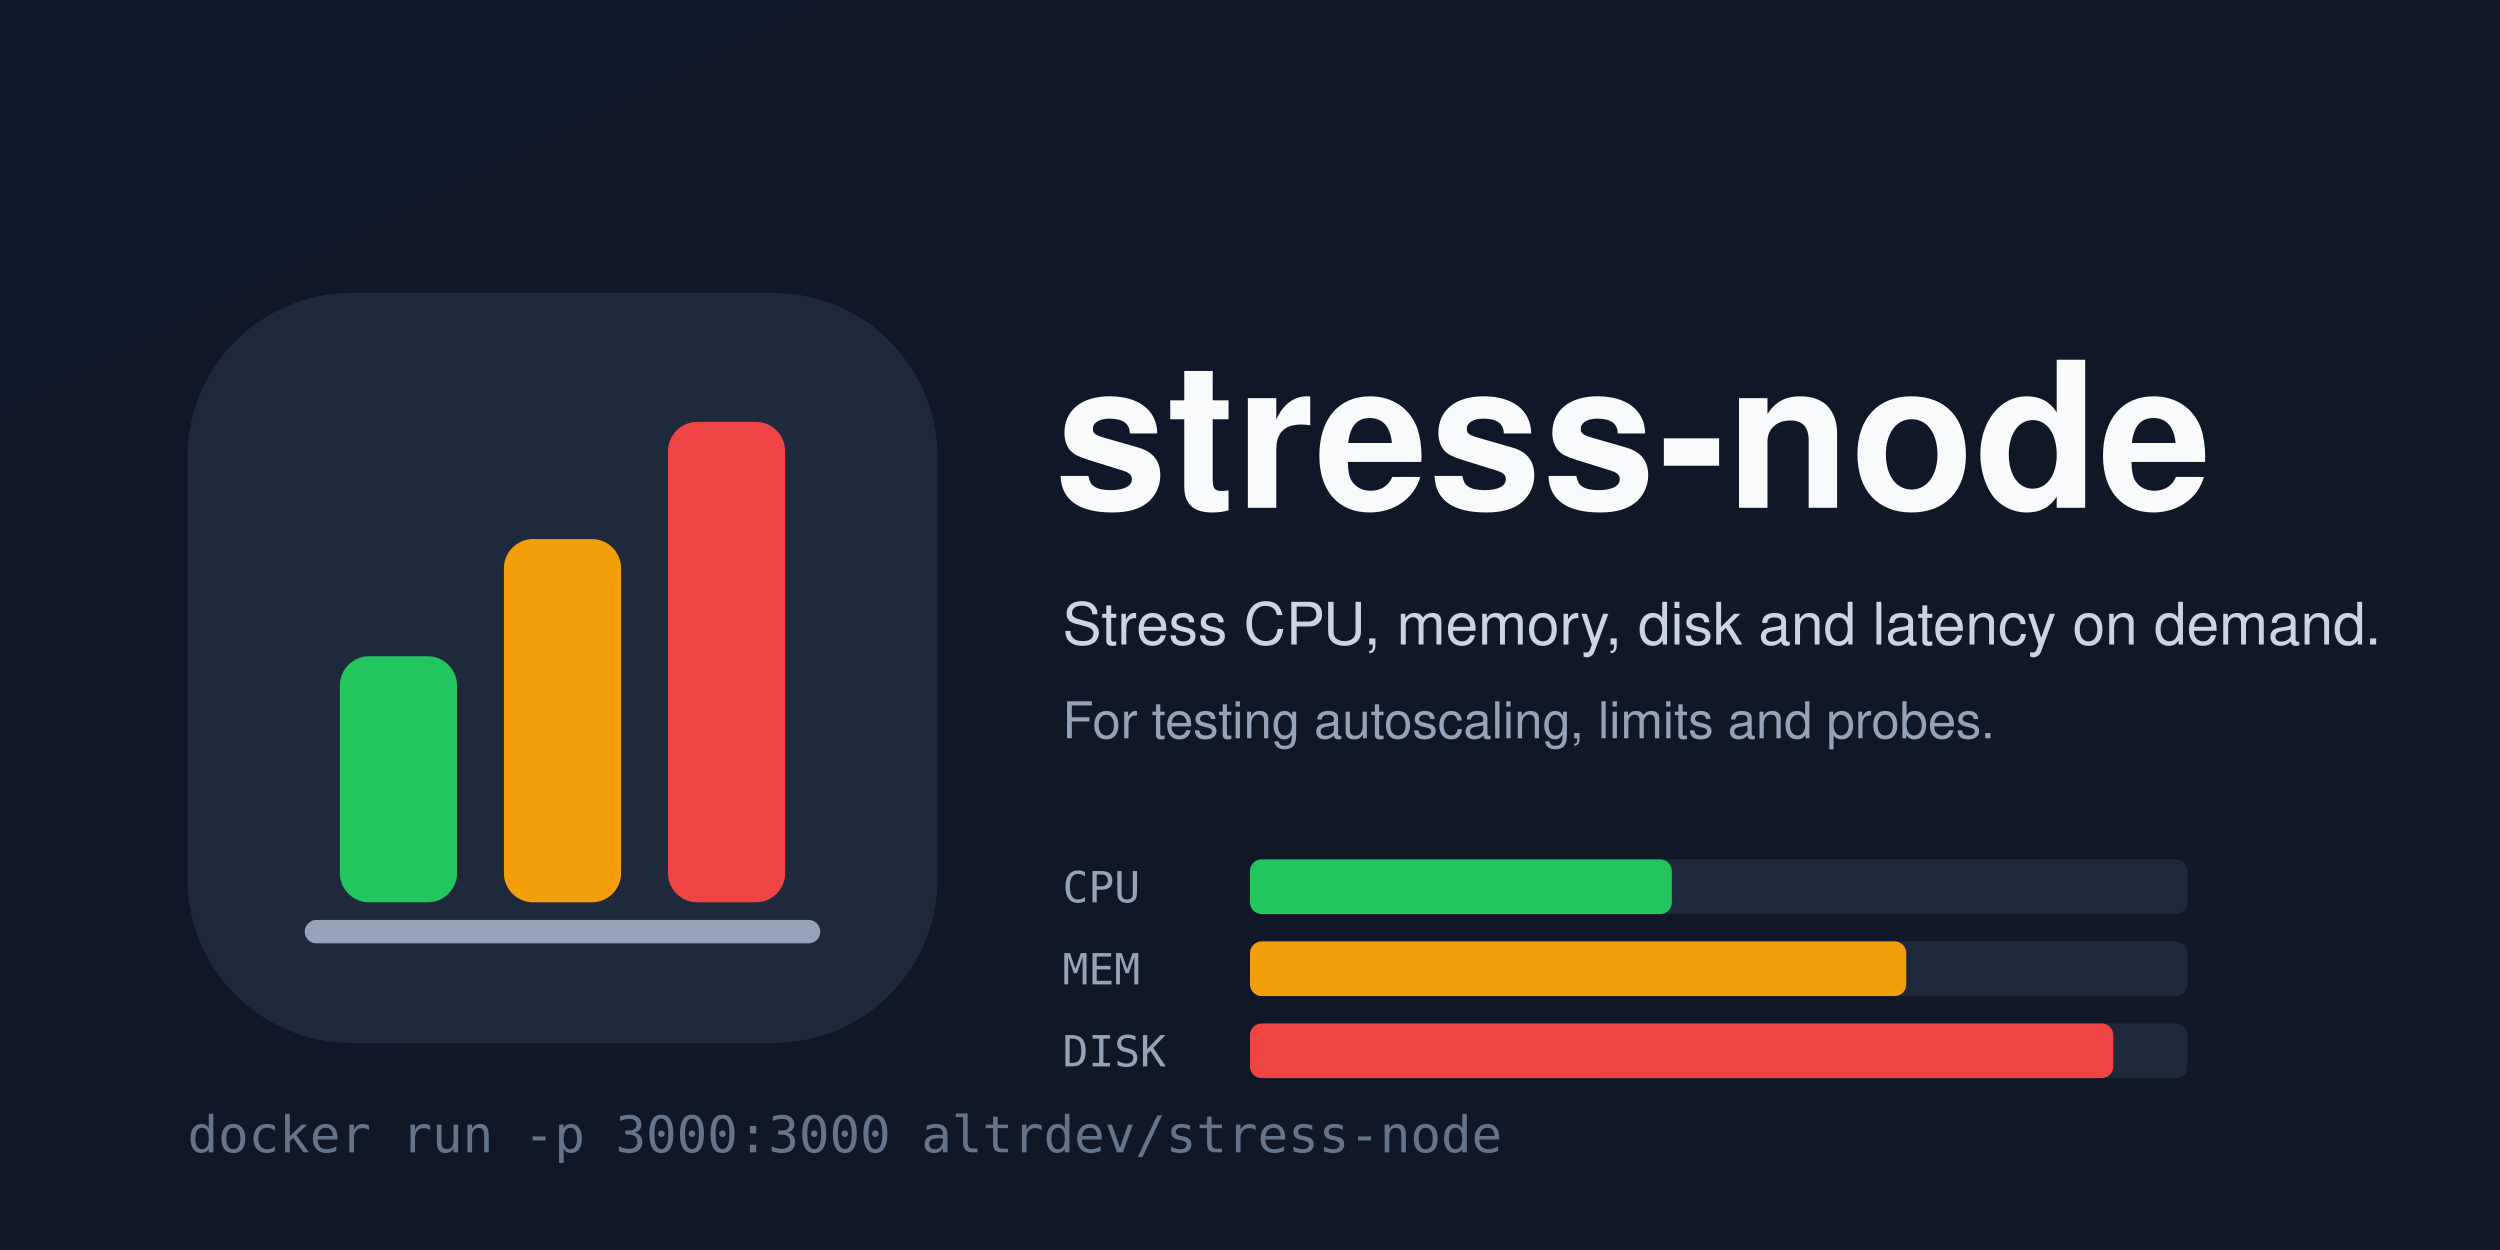
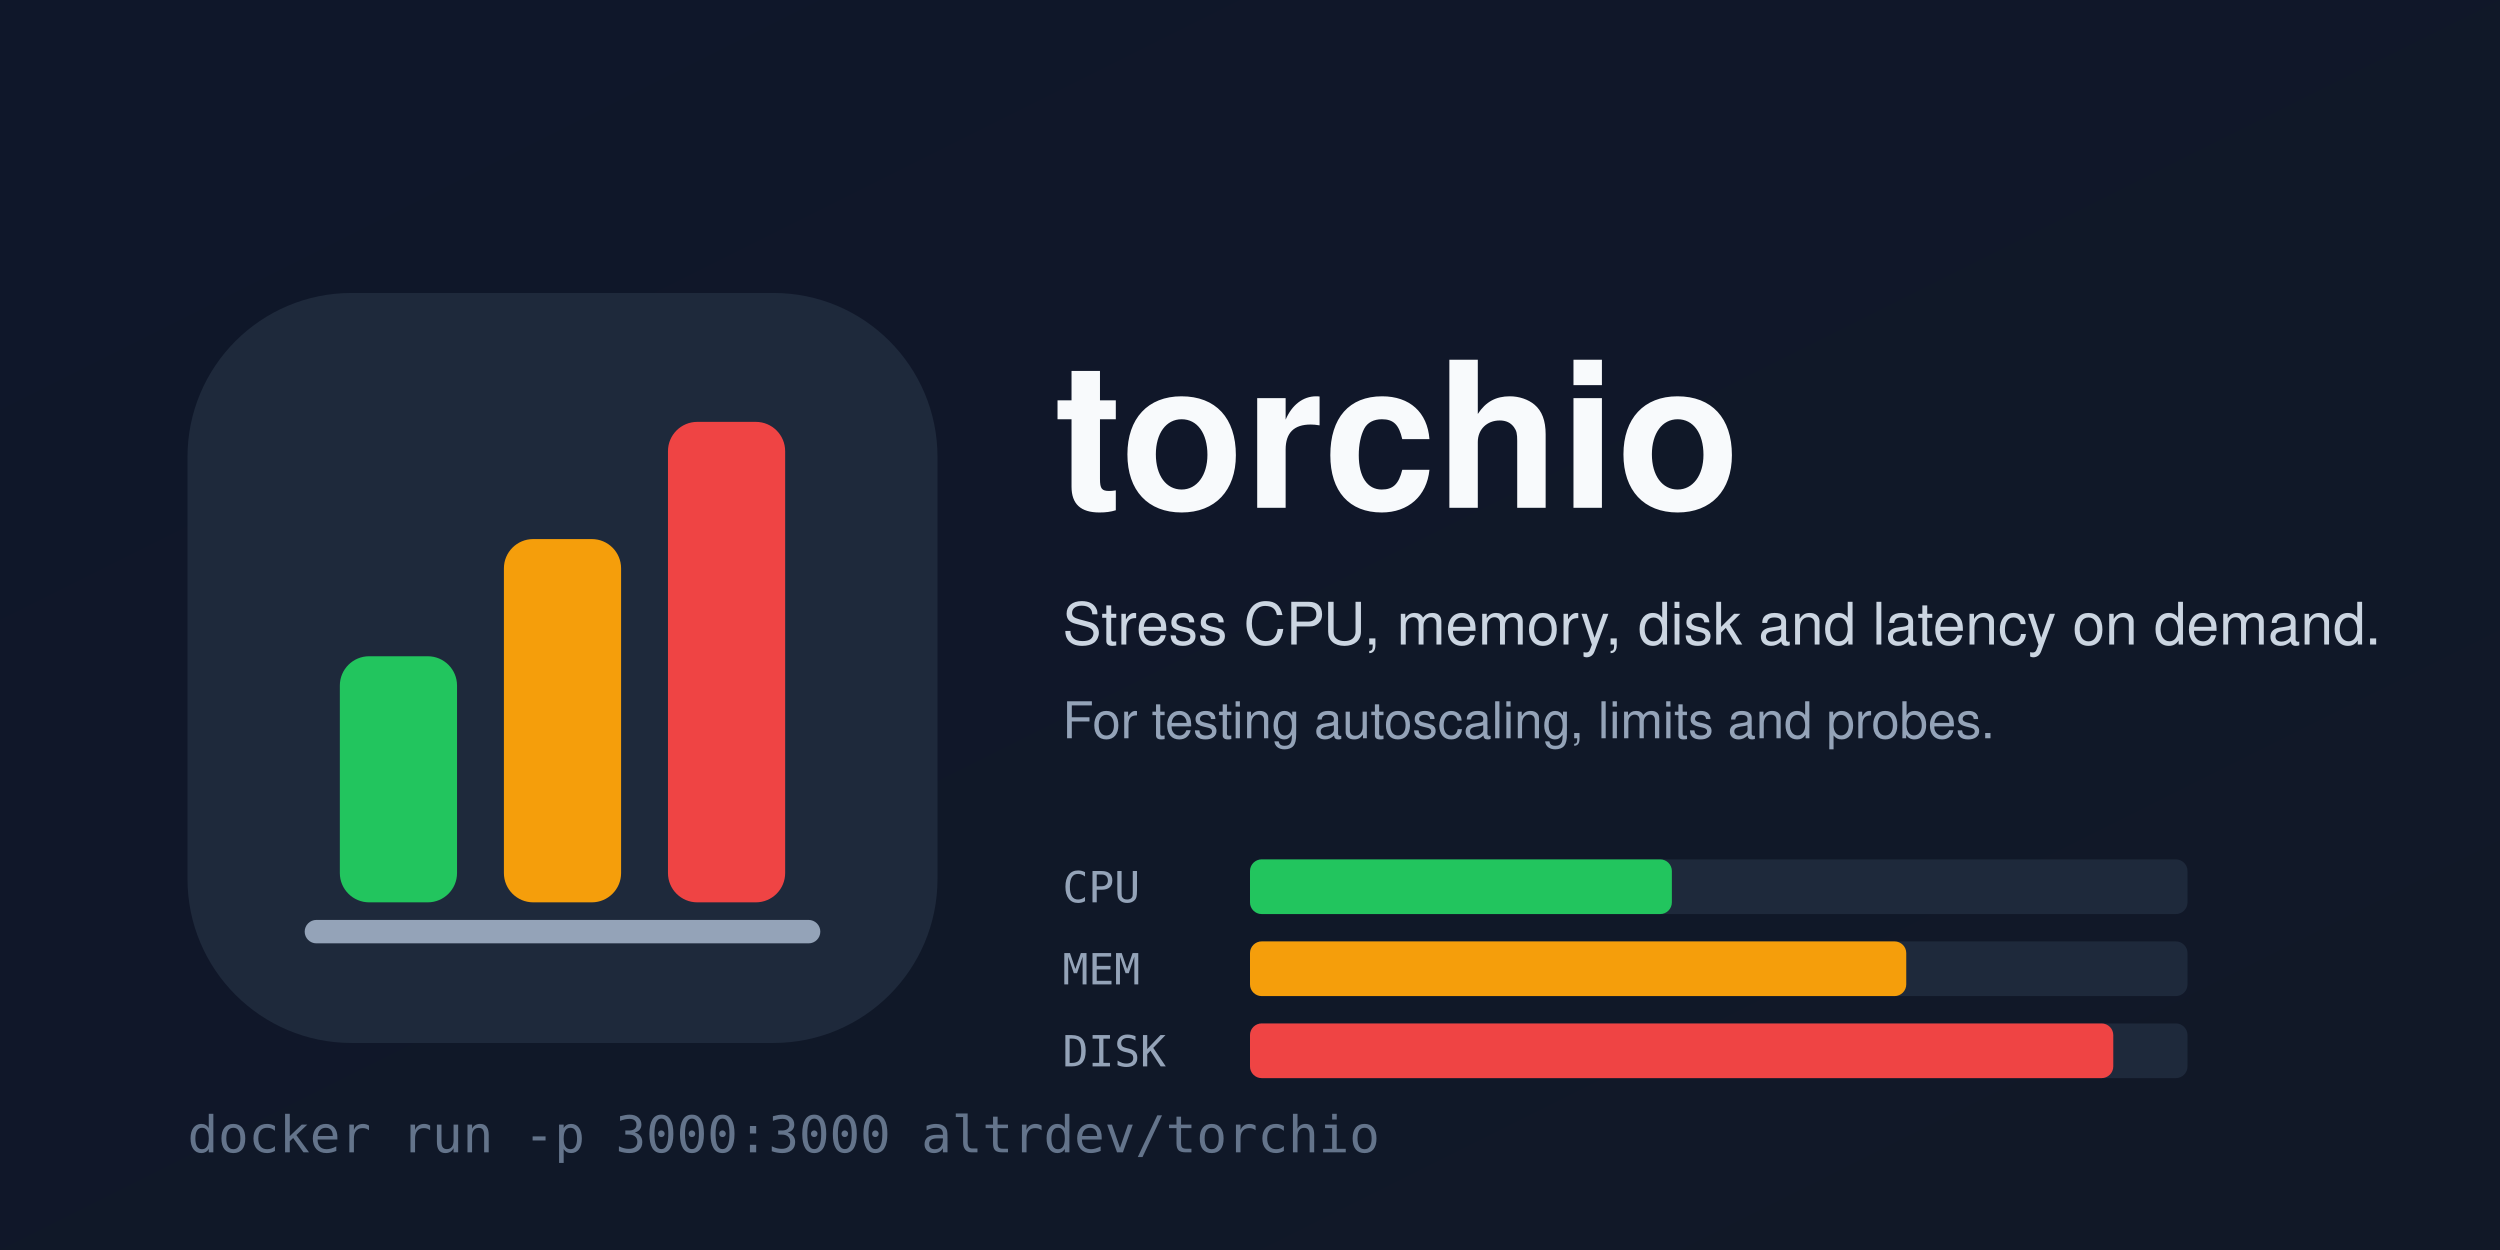
<svg xmlns="http://www.w3.org/2000/svg" viewBox="0 0 1280 640" width="1280" height="640">
  <defs>
    <linearGradient id="bg" x1="0" y1="0" x2="1" y2="1">
      <stop offset="0" stop-color="#0f172a" />
      <stop offset="1" stop-color="#111827" />
    </linearGradient>
  </defs>
  <rect width="1280" height="640" fill="url(#bg)" />
  <g transform="translate(96 150) scale(1.5)">
    <rect width="256" height="256" rx="56" fill="#1e293b" />
    <rect x="52" y="124" width="40" height="84" rx="10" fill="#22c55e" />
    <rect x="108" y="84" width="40" height="124" rx="10" fill="#f59e0b" />
    <rect x="164" y="44" width="40" height="164" rx="10" fill="#ef4444" />
    <rect x="40" y="214" width="176" height="8" rx="4" fill="#94a3b8" />
  </g>
-   <text x="540" y="260" font-family="-apple-system, 'Segoe UI', Helvetica, Arial, sans-serif" font-size="104" font-weight="700" fill="#f8fafc">stress-node</text>
+   <text x="540" y="260" font-family="-apple-system, 'Segoe UI', Helvetica, Arial, sans-serif" font-size="104" font-weight="700" fill="#f8fafc">torchio</text>
  <text x="544" y="330" font-family="-apple-system, 'Segoe UI', Helvetica, Arial, sans-serif" font-size="30" fill="#cbd5e1">Stress CPU, memory, disk and latency on demand.</text>
  <text x="544" y="378" font-family="-apple-system, 'Segoe UI', Helvetica, Arial, sans-serif" font-size="26" fill="#94a3b8">For testing autoscaling, limits and probes.</text>
  <text x="544" y="462" font-family="ui-monospace, SFMono-Regular, Menlo, Consolas, monospace" font-size="22" fill="#94a3b8">CPU</text>
  <rect x="640" y="440" width="480" height="28" rx="6" fill="#1e293b" />
  <rect x="640" y="440" width="216" height="28" rx="6" fill="#22c55e" />
  <text x="544" y="504" font-family="ui-monospace, SFMono-Regular, Menlo, Consolas, monospace" font-size="22" fill="#94a3b8">MEM</text>
  <rect x="640" y="482" width="480" height="28" rx="6" fill="#1e293b" />
  <rect x="640" y="482" width="336" height="28" rx="6" fill="#f59e0b" />
  <text x="544" y="546" font-family="ui-monospace, SFMono-Regular, Menlo, Consolas, monospace" font-size="22" fill="#94a3b8">DISK</text>
  <rect x="640" y="524" width="480" height="28" rx="6" fill="#1e293b" />
  <rect x="640" y="524" width="442" height="28" rx="6" fill="#ef4444" />
-   <text x="96" y="590" font-family="ui-monospace, SFMono-Regular, Menlo, Consolas, monospace" font-size="26" fill="#64748b">docker run -p 3000:3000 altrdev/stress-node</text>
+   <text x="96" y="590" font-family="ui-monospace, SFMono-Regular, Menlo, Consolas, monospace" font-size="26" fill="#64748b">docker run -p 3000:3000 altrdev/torchio</text>
</svg>
